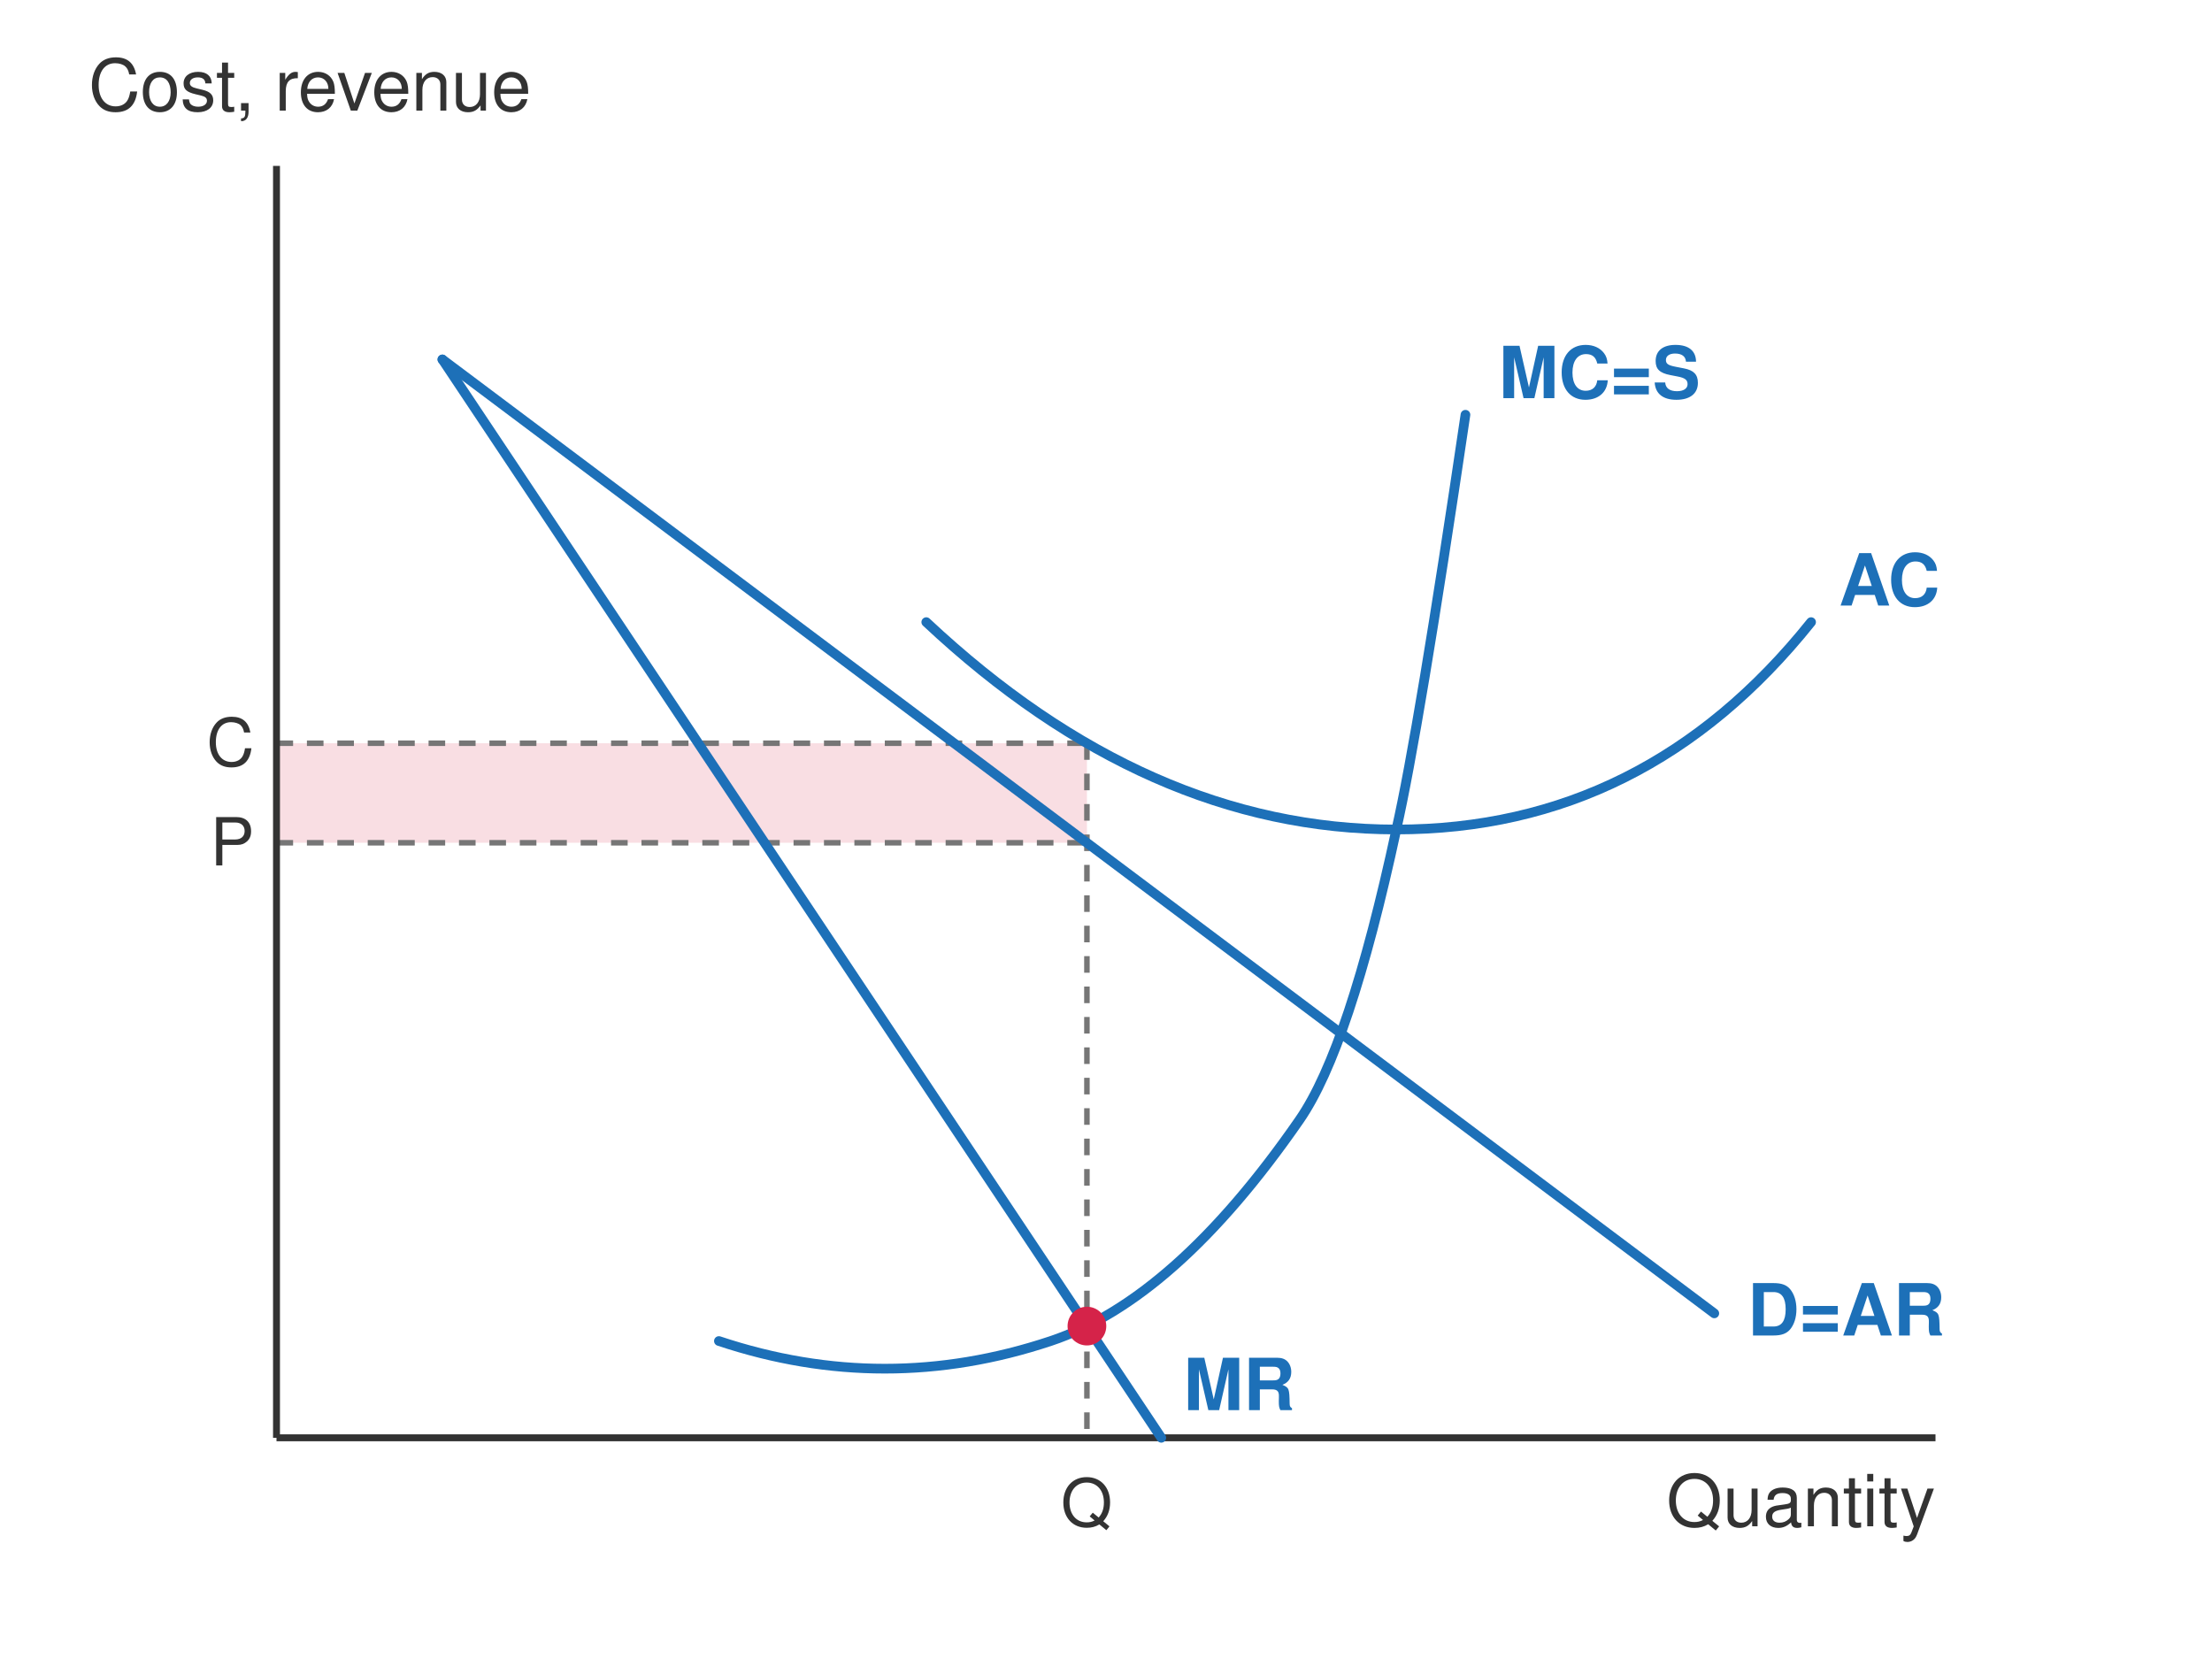
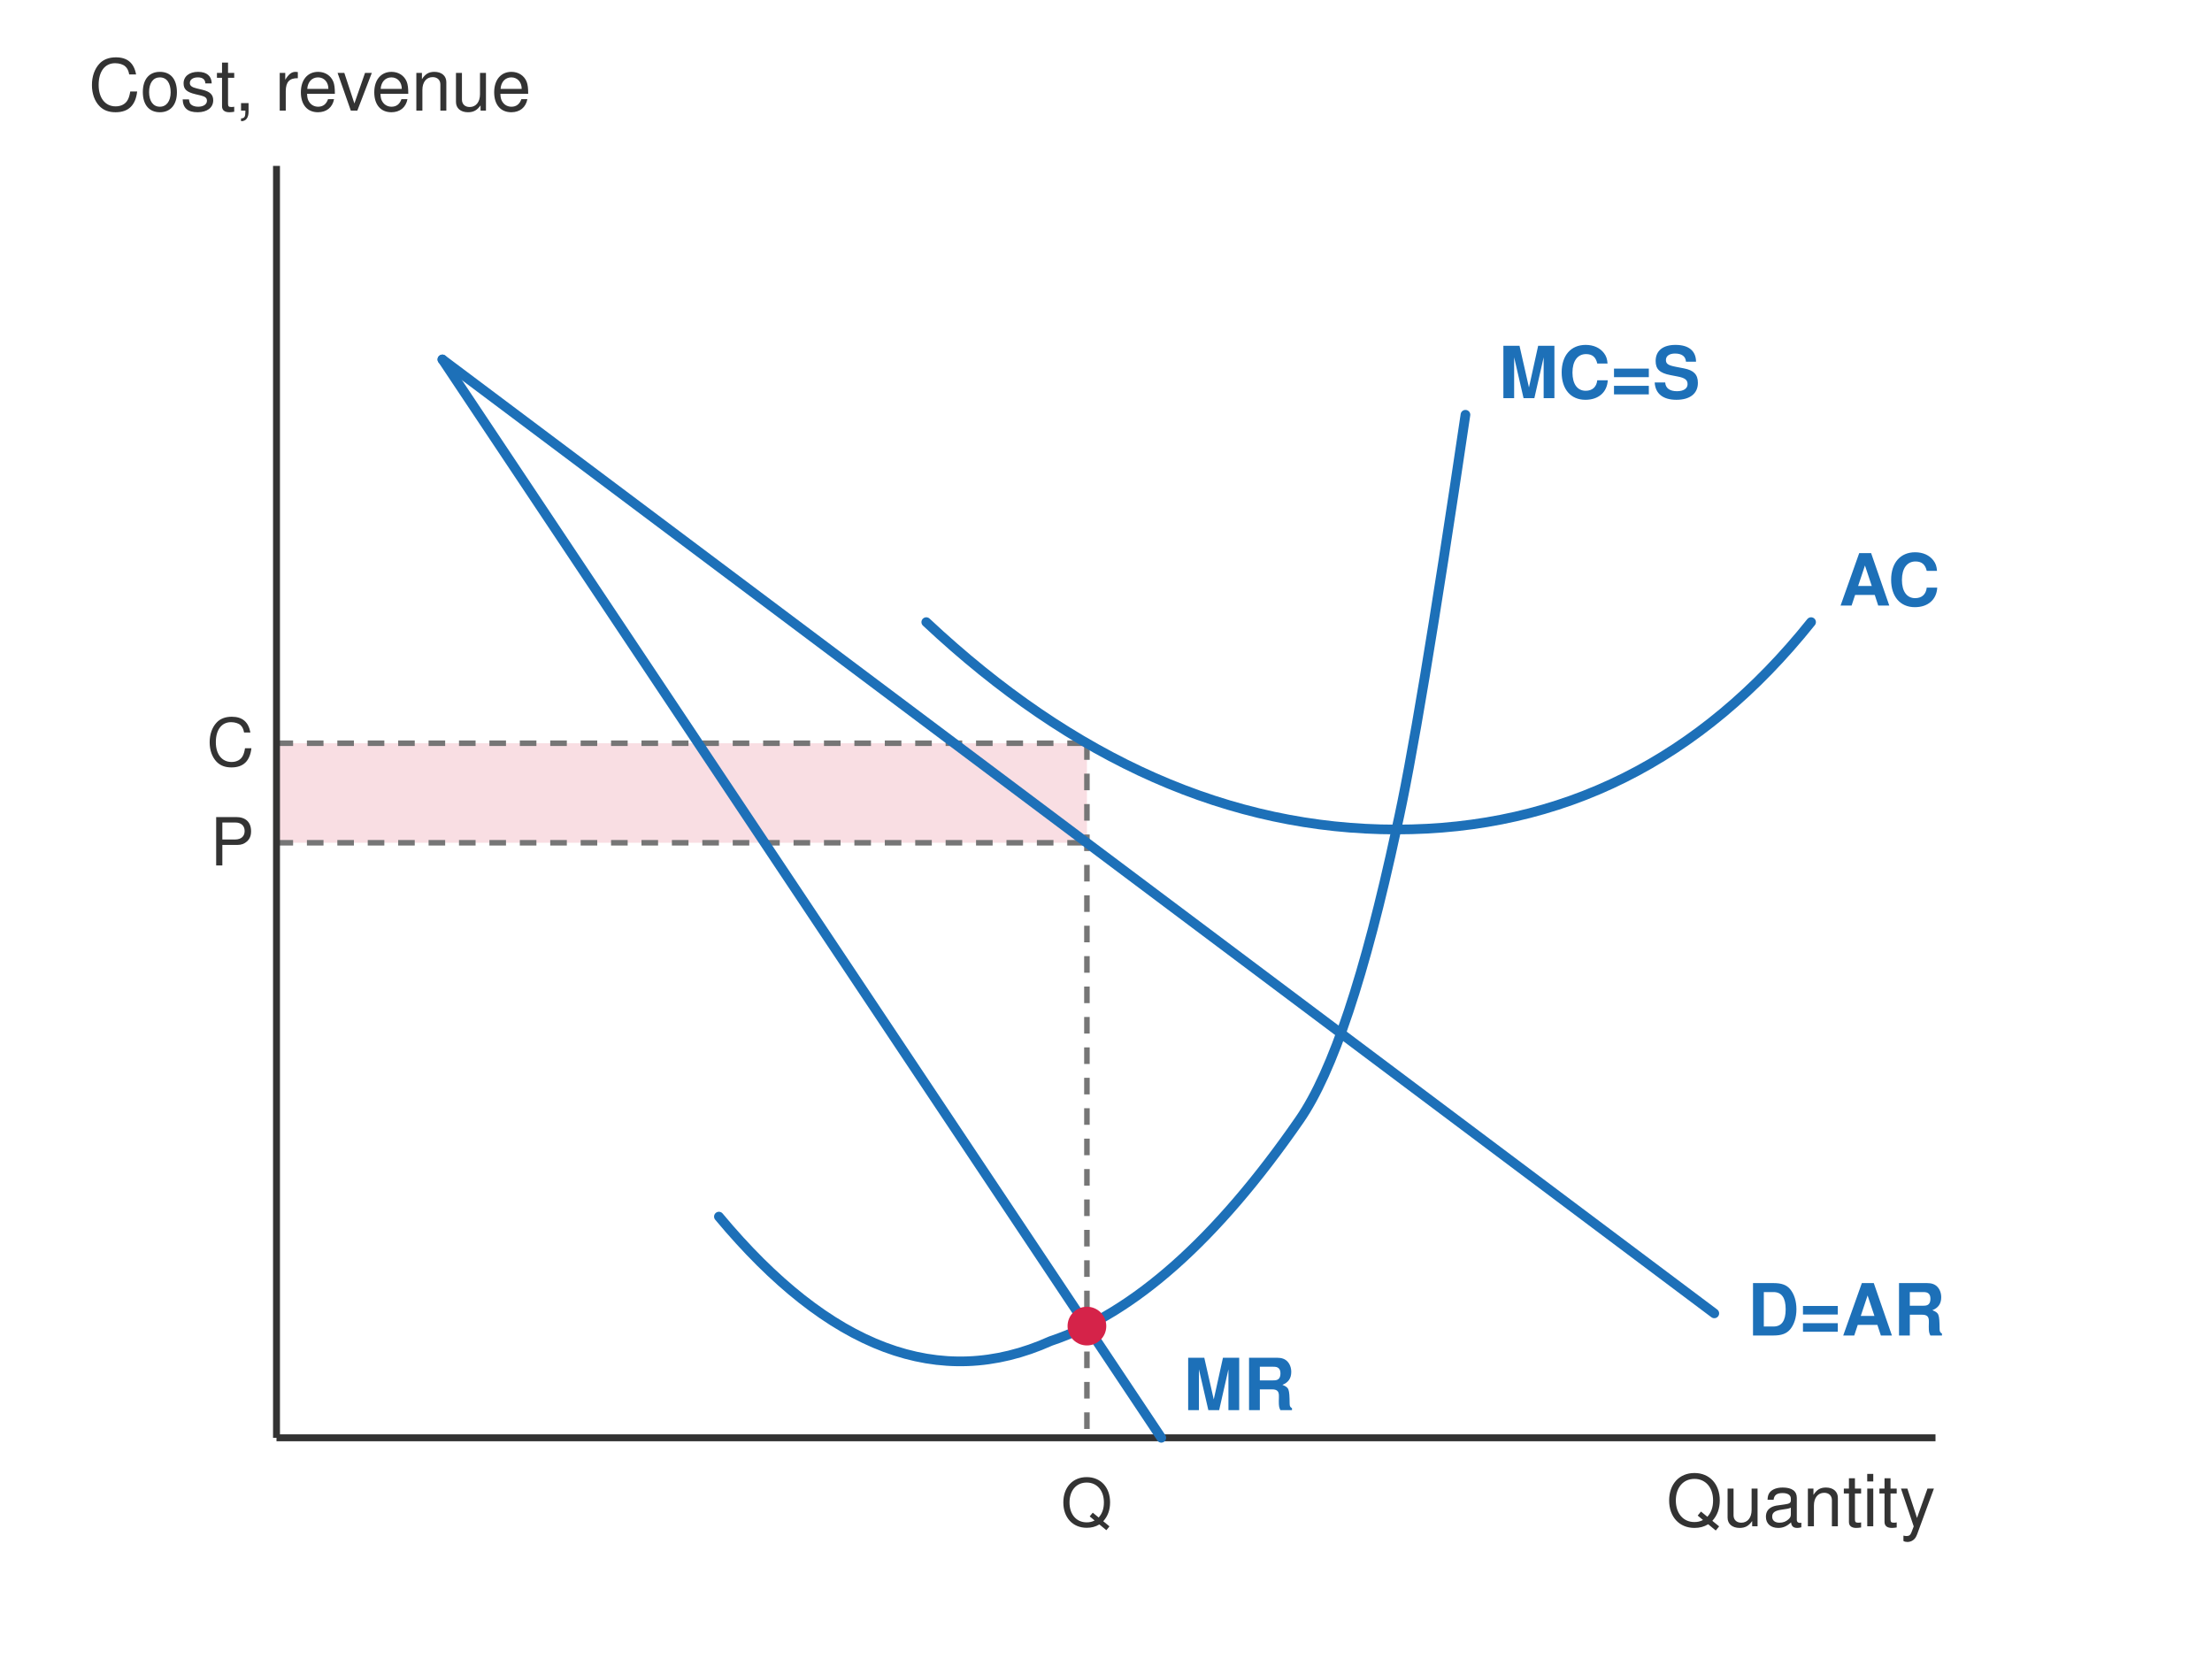
<svg xmlns="http://www.w3.org/2000/svg" viewBox="0 0 800 600" role="img" aria-labelledby="t d" font-family="Helvetica Neue, Helvetica, Arial, sans-serif">
  <rect x="100" y="268.8" width="293.1" height="36" fill="#d52349" fill-opacity="0.15" />
  <line x1="100" y1="268.8" x2="393.1" y2="268.8" stroke="#767676" stroke-width="2" stroke-dasharray="6 5" />
  <line x1="100" y1="304.8" x2="393.1" y2="304.8" stroke="#767676" stroke-width="2" stroke-dasharray="6 5" />
  <line x1="393.1" y1="268.8" x2="393.1" y2="520" stroke="#767676" stroke-width="2" stroke-dasharray="6 5" />
  <line x1="100" y1="60" x2="100" y2="520" stroke="#333333" stroke-width="2.5" />
  <line x1="100" y1="520" x2="700" y2="520" stroke="#333333" stroke-width="2.5" />
  <text x="32" y="40" font-size="26" fill="#333333">Cost, revenue</text>
  <text x="700" y="552" font-size="26" fill="#333333" text-anchor="end">Quantity</text>
  <line x1="160" y1="130" x2="620" y2="475" stroke="#1d70b8" stroke-width="3.5" stroke-linecap="round" />
  <line x1="160" y1="130" x2="420" y2="520" stroke="#1d70b8" stroke-width="3.5" stroke-linecap="round" />
-   <path d="M 260,485 Q 320,505 380,485 Q 425,470 470,405 Q 488,379 505,300 Q 513,265 530,150" fill="none" stroke="#1d70b8" stroke-width="3.5" stroke-linecap="round" />
+   <path d="M 260,440 Q 320,512 380,485 Q 425,470 470,405 Q 488,379 505,300 Q 513,265 530,150" fill="none" stroke="#1d70b8" stroke-width="3.5" stroke-linecap="round" />
  <path d="M 335,225 Q 415,300 505,300 Q 595,300 655,225" fill="none" stroke="#1d70b8" stroke-width="3.5" stroke-linecap="round" />
  <circle cx="393.1" cy="479.6" r="7" fill="#d52349" />
  <text x="542" y="144" font-size="26" font-weight="700" fill="#1d70b8">MC=S</text>
  <text x="665" y="219" font-size="26" font-weight="700" fill="#1d70b8">AC</text>
  <text x="632" y="483" font-size="26" font-weight="700" fill="#1d70b8">D=AR</text>
  <text x="428" y="510" font-size="26" font-weight="700" fill="#1d70b8">MR</text>
  <text x="92" y="277" font-size="24" fill="#333333" text-anchor="end">C</text>
  <text x="92" y="313" font-size="24" fill="#333333" text-anchor="end">P</text>
  <text x="393" y="552" font-size="24" fill="#333333" text-anchor="middle">Q</text>
</svg>
